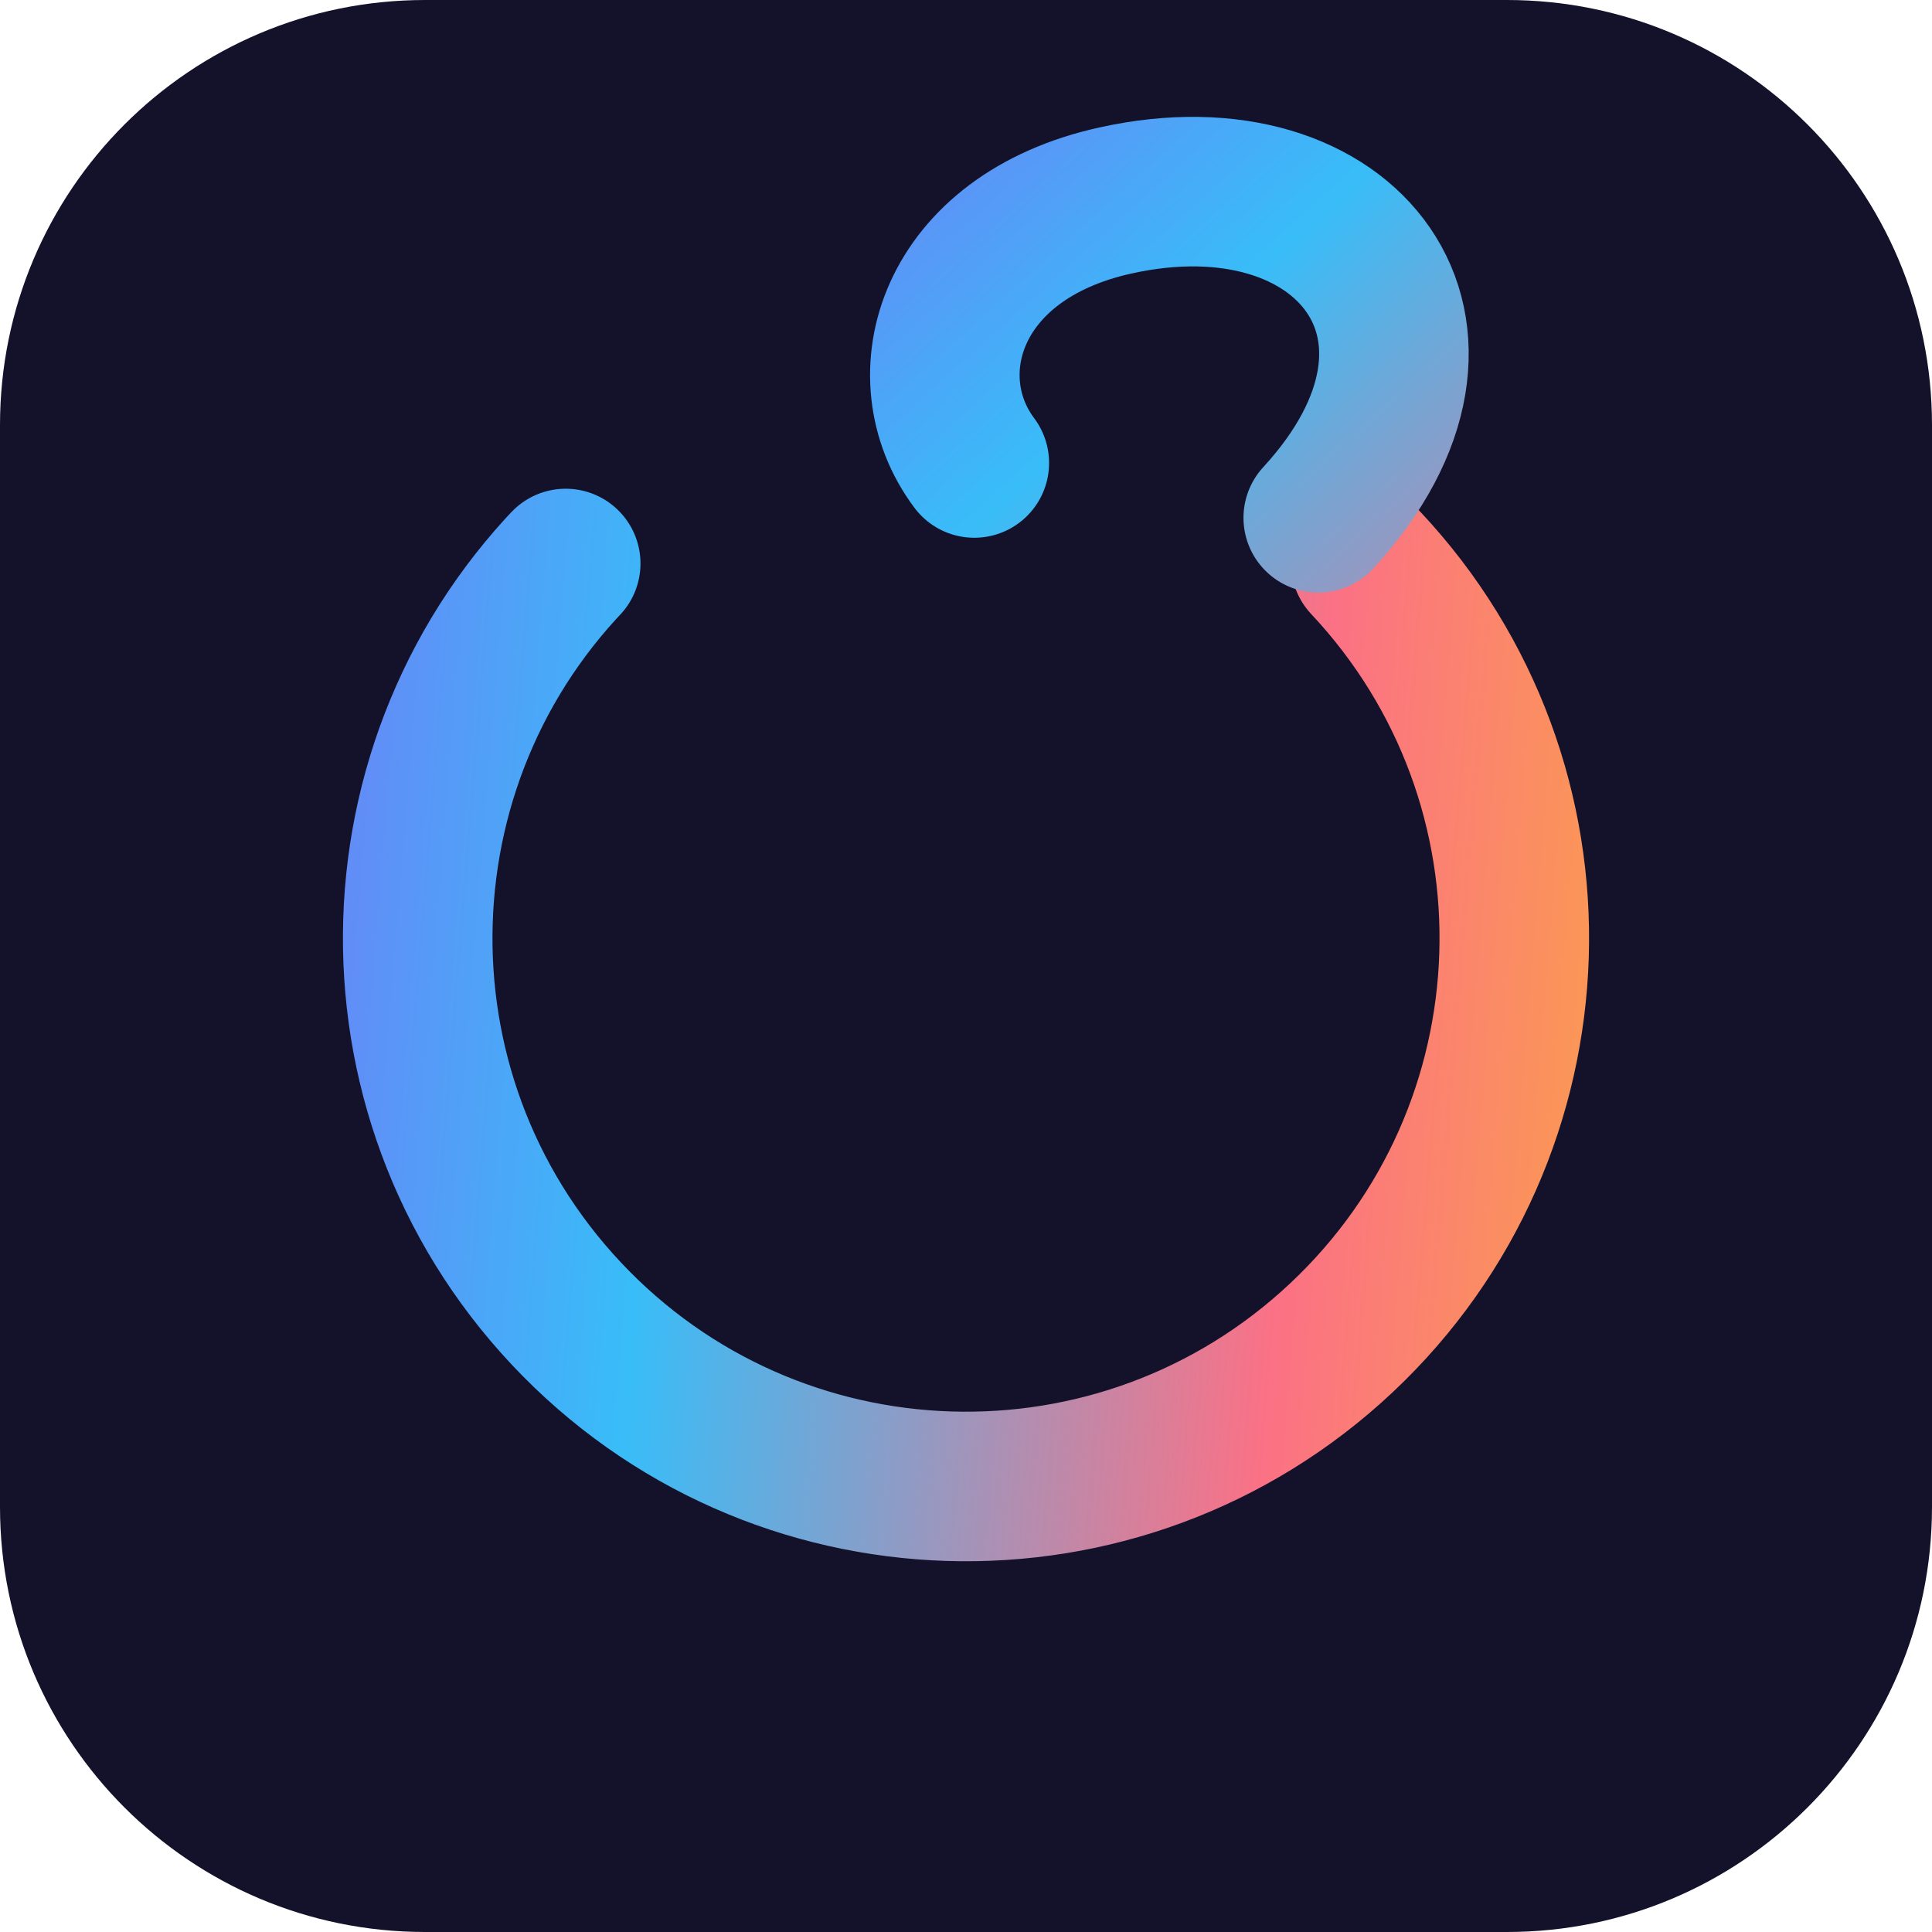
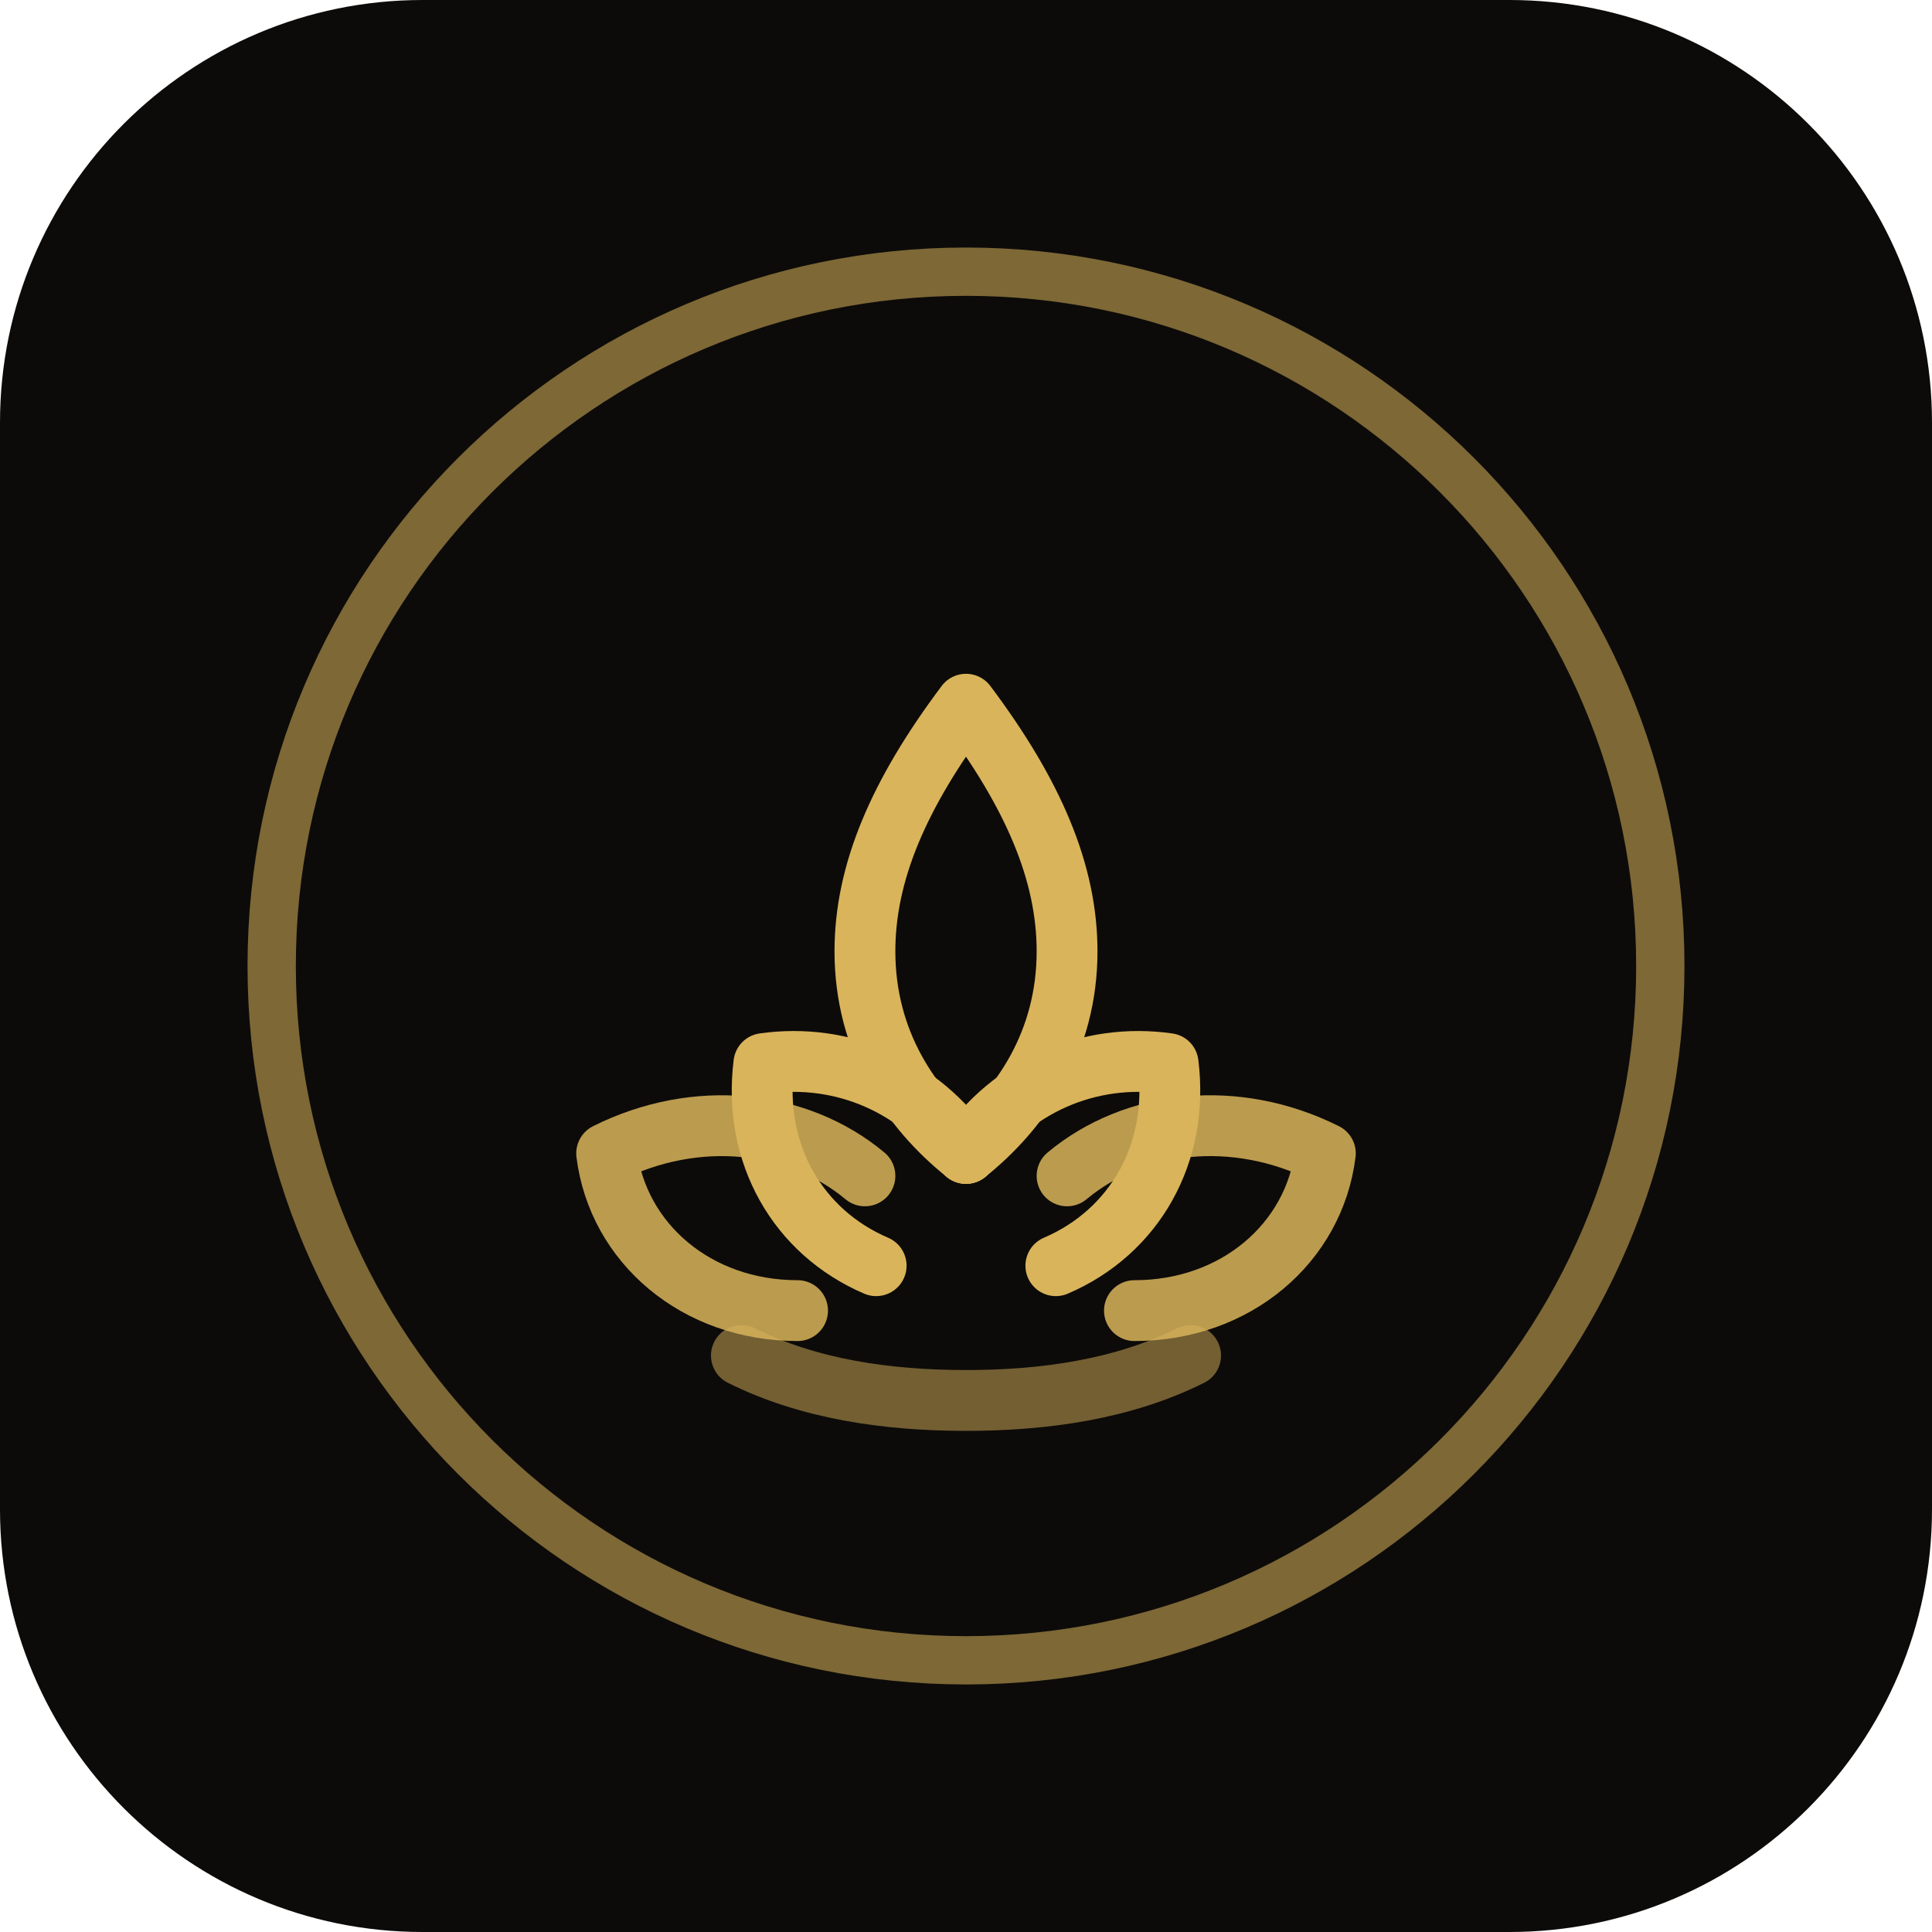
- <svg xmlns="http://www.w3.org/2000/svg" viewBox="0 0 100 100">
-   <rect width="100" height="100" rx="22" fill="#14122B" />
-   <defs>
-     <linearGradient id="a" gradientUnits="userSpaceOnUse" x1="12" y1="6" x2="88" y2="90">
-       <stop offset="0" stop-color="#8B5CF6" />
-       <stop offset="0.34" stop-color="#38BDF8" />
-       <stop offset="0.68" stop-color="#FB7185" />
-       <stop offset="1" stop-color="#FBBF24" />
-     </linearGradient>
-   </defs>
-   <g transform="translate(50 52) scale(0.86) translate(-50 -52)">
-     <g transform="rotate(-90 50 48)">
-       <circle cx="50" cy="48" r="33" fill="none" stroke="url(#a)" stroke-width="9" stroke-linecap="round" stroke-dasharray="153.4 207.3" transform="rotate(46.8 50 48)" />
-     </g>
-     <path d="M71.2 22.7 C81.5 11.5 73 0.5 59 3.6 C49 5.8 46.6 14.2 50.5 19.4" fill="none" stroke="url(#a)" stroke-width="9" stroke-linecap="round" />
+ <svg xmlns="http://www.w3.org/2000/svg" viewBox="0 0 64 64">
+   <rect width="64" height="64" rx="14" fill="#0D0B09" />
+   <circle cx="32" cy="32" r="23" fill="none" stroke="#D9B45B" stroke-width="1.6" opacity="0.55" />
+   <g transform="translate(32 33) scale(1.55) translate(-12 -12)" fill="none" stroke="#D9B45B" stroke-width="1.3" stroke-linecap="round" stroke-linejoin="round">
+     <path d="M12 5.76c1.44 1.92 2.16 3.6 2.16 5.28 0 1.92-.96 3.36-2.16 4.32-1.2-.96-2.16-2.4-2.16-4.32 0-1.68.72-3.36 2.16-5.28z" />
+     <path d="M12 15.36c-.96-1.44-2.64-2.16-4.32-1.92-.24 1.92.72 3.6 2.4 4.32" />
+     <path d="M12 15.36c.96-1.44 2.64-2.16 4.32-1.92.24 1.92-.72 3.6-2.4 4.32" />
+     <path d="M9.84 15.84c-1.44-1.2-3.6-1.44-5.52-.48.24 1.92 1.92 3.36 4.08 3.36" opacity="0.85" />
+     <path d="M14.16 15.84c1.44-1.2 3.6-1.44 5.52-.48-.24 1.92-1.92 3.36-4.08 3.36" opacity="0.85" />
+     <path d="M7.2 19.68c1.44.72 3.12.96 4.8.96s3.36-.24 4.8-.96" opacity="0.5" />
  </g>
</svg>
